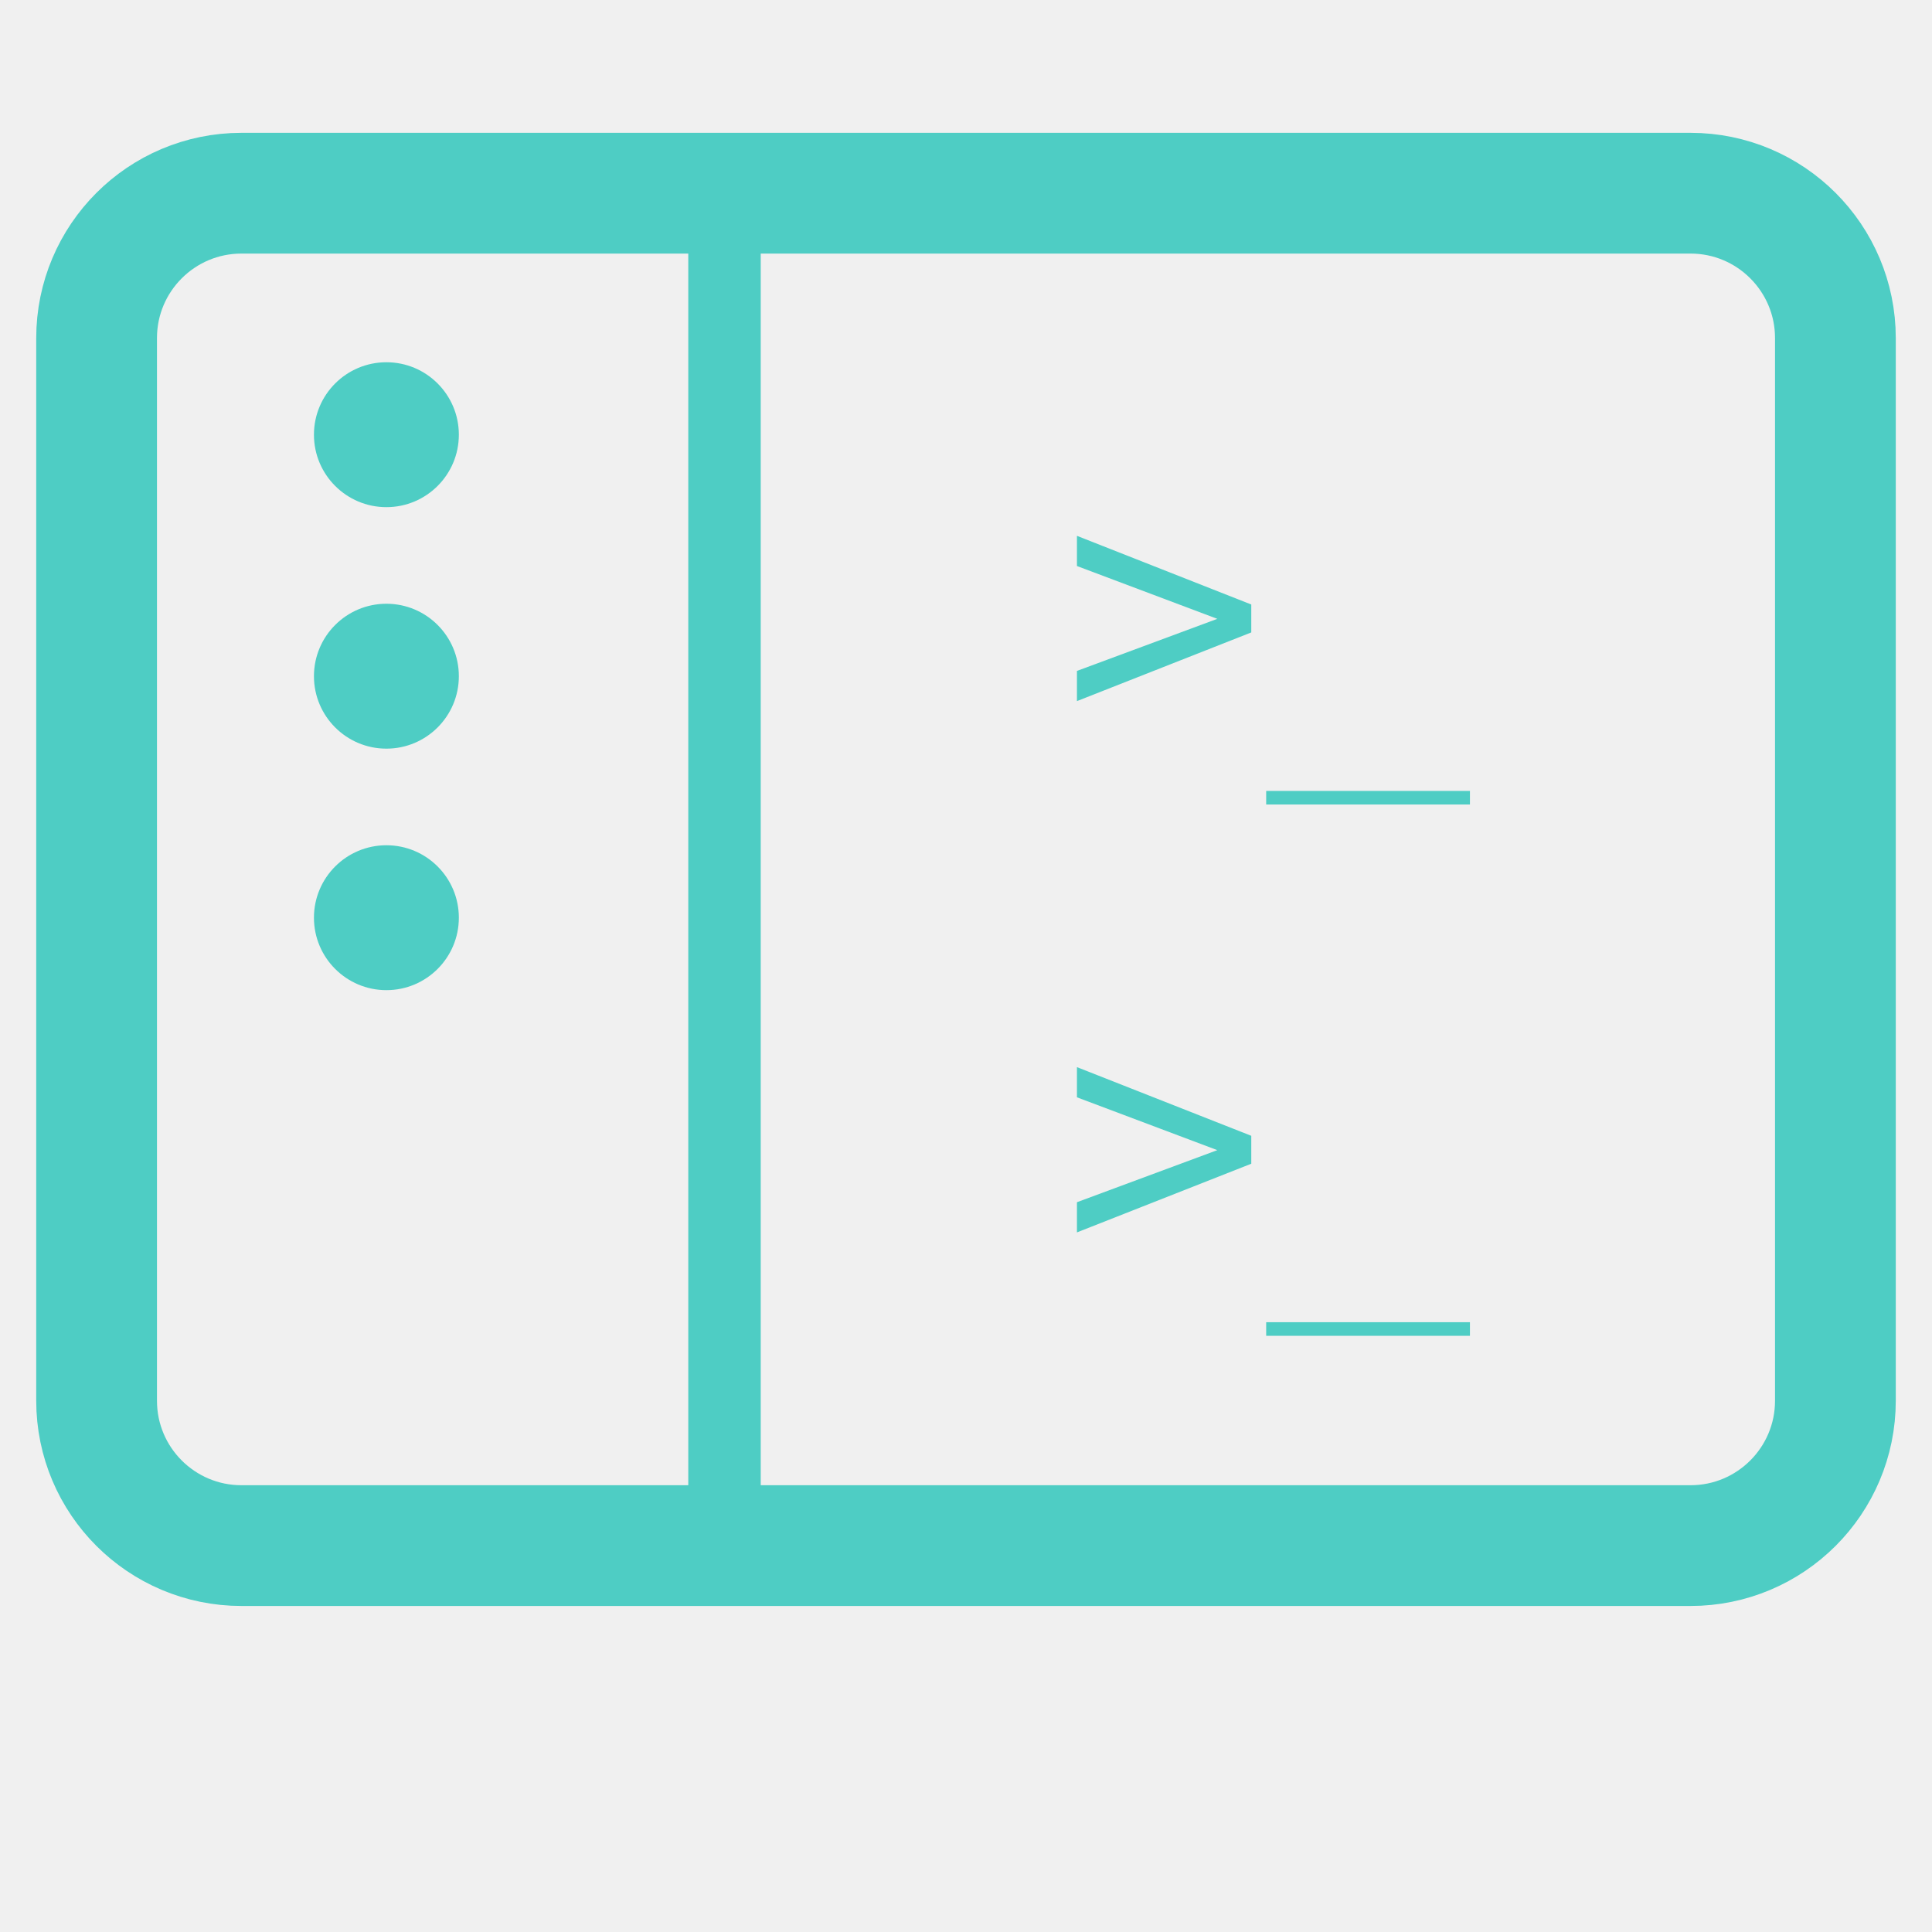
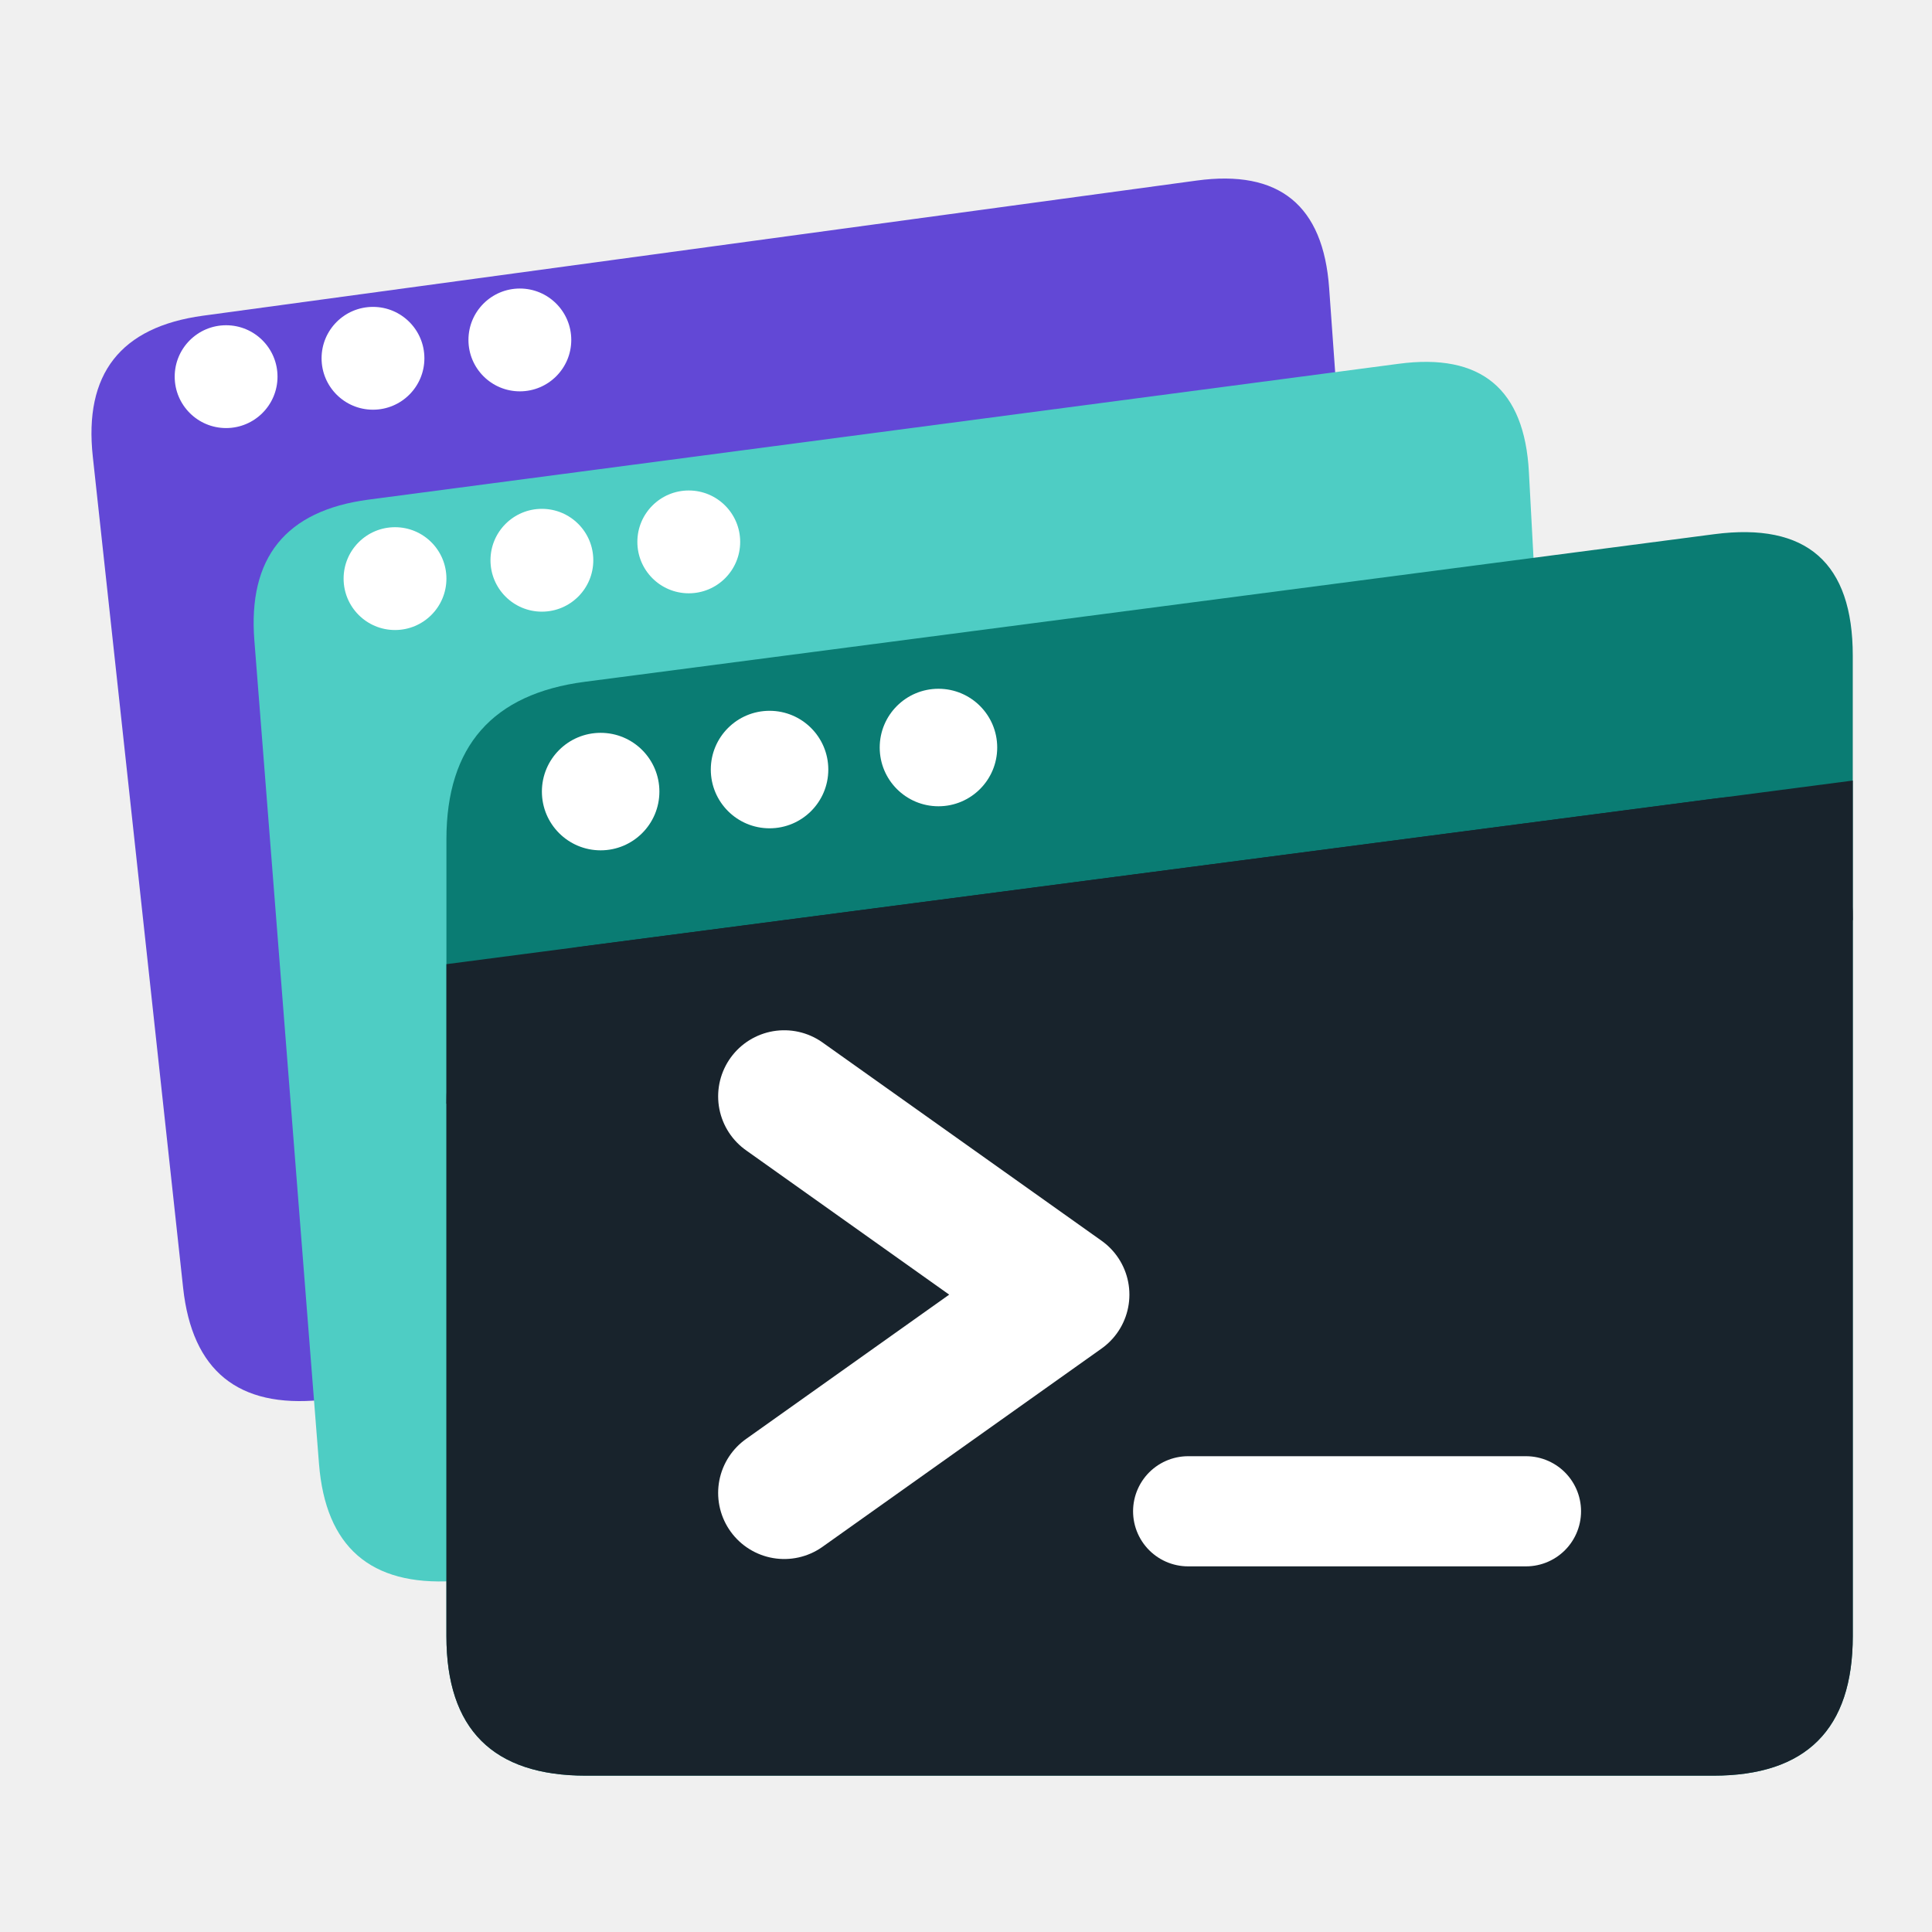
- <svg xmlns="http://www.w3.org/2000/svg" width="40" height="40" viewBox="0 0 40 40">
-   <rect x="2" y="4" width="36" height="28" rx="3" fill="none" stroke="#4ecdc4" stroke-width="2.5" />
-   <line x1="15" y1="4" x2="15" y2="32" stroke="#4ecdc4" stroke-width="1.5" />
-   <circle cx="8" cy="9" r="1.5" fill="#4ecdc4" />
-   <circle cx="8" cy="14" r="1.5" fill="#4ecdc4" />
-   <circle cx="8" cy="19" r="1.5" fill="#4ecdc4" />
-   <text x="22" y="15" font-family="monospace" font-size="7" fill="#4ecdc4">&gt;_</text>
-   <text x="22" y="26" font-family="monospace" font-size="7" fill="#4ecdc4">&gt;_</text>
+ <svg xmlns="http://www.w3.org/2000/svg" viewBox="0 0 512 512">
+   <g transform="translate(256 256) scale(0.9731) translate(-261.5 -240.5)">
+     <path d="M23.7 101.8Q20 68 53.7 63.4L324.3 26.6Q358 22 360.4 55.9L377.6 296.1Q380 330 346.2 333.3L85.8 358.7Q52 362 48.3 328.2Z" fill="#6248d6" />
+     <circle cx="60" cy="80" r="14" fill="#ffffff" />
+     <circle cx="100" cy="75" r="14" fill="#ffffff" />
+     <circle cx="140" cy="70" r="14" fill="#ffffff" />
+     <path d="M67.7 151.9Q65 118 98.7 113.5L379.3 76.5Q413 72 414.8 106.0L428.2 356.0Q430 390 396.1 392.0L121.9 408.0Q88 410 85.3 376.1Z" fill="#4ecdc4" />
+     <circle cx="106" cy="135" r="14" fill="#ffffff" />
+     <circle cx="146" cy="130" r="14" fill="#ffffff" />
+     <circle cx="186" cy="125" r="14" fill="#ffffff" />
+     <path d="M120.0 206.0Q120 168 157.7 163.1L465.3 122.9Q503 118 503.0 156.0L503.0 423.0Q503 461 465.0 461.0L158.0 461.0Q120 461 120.0 423.0Z" fill="#0a7c73" />
+     <path d="M120.0 278.0Q120 240 157.7 235.1L465.3 194.9Q503 190 503.0 228.0L503.0 423.0Q503 461 465.0 461.0L158.0 461.0Q120 461 120.0 423.0Z" fill="#18232c" />
+     <path d="M120 240L503 190L503 228L120 278Z" fill="#18232c" />
+     <circle cx="162" cy="193" r="16" fill="#ffffff" />
+     <circle cx="208" cy="187" r="16" fill="#ffffff" />
+     <circle cx="254" cy="181" r="16" fill="#ffffff" />
+     <path d="M212 276l76 54-76 54" fill="none" stroke="#ffffff" stroke-width="36" stroke-linecap="round" stroke-linejoin="round" />
+     <path d="M322 389h92" fill="none" stroke="#ffffff" stroke-width="30" stroke-linecap="round" />
+   </g>
</svg>
